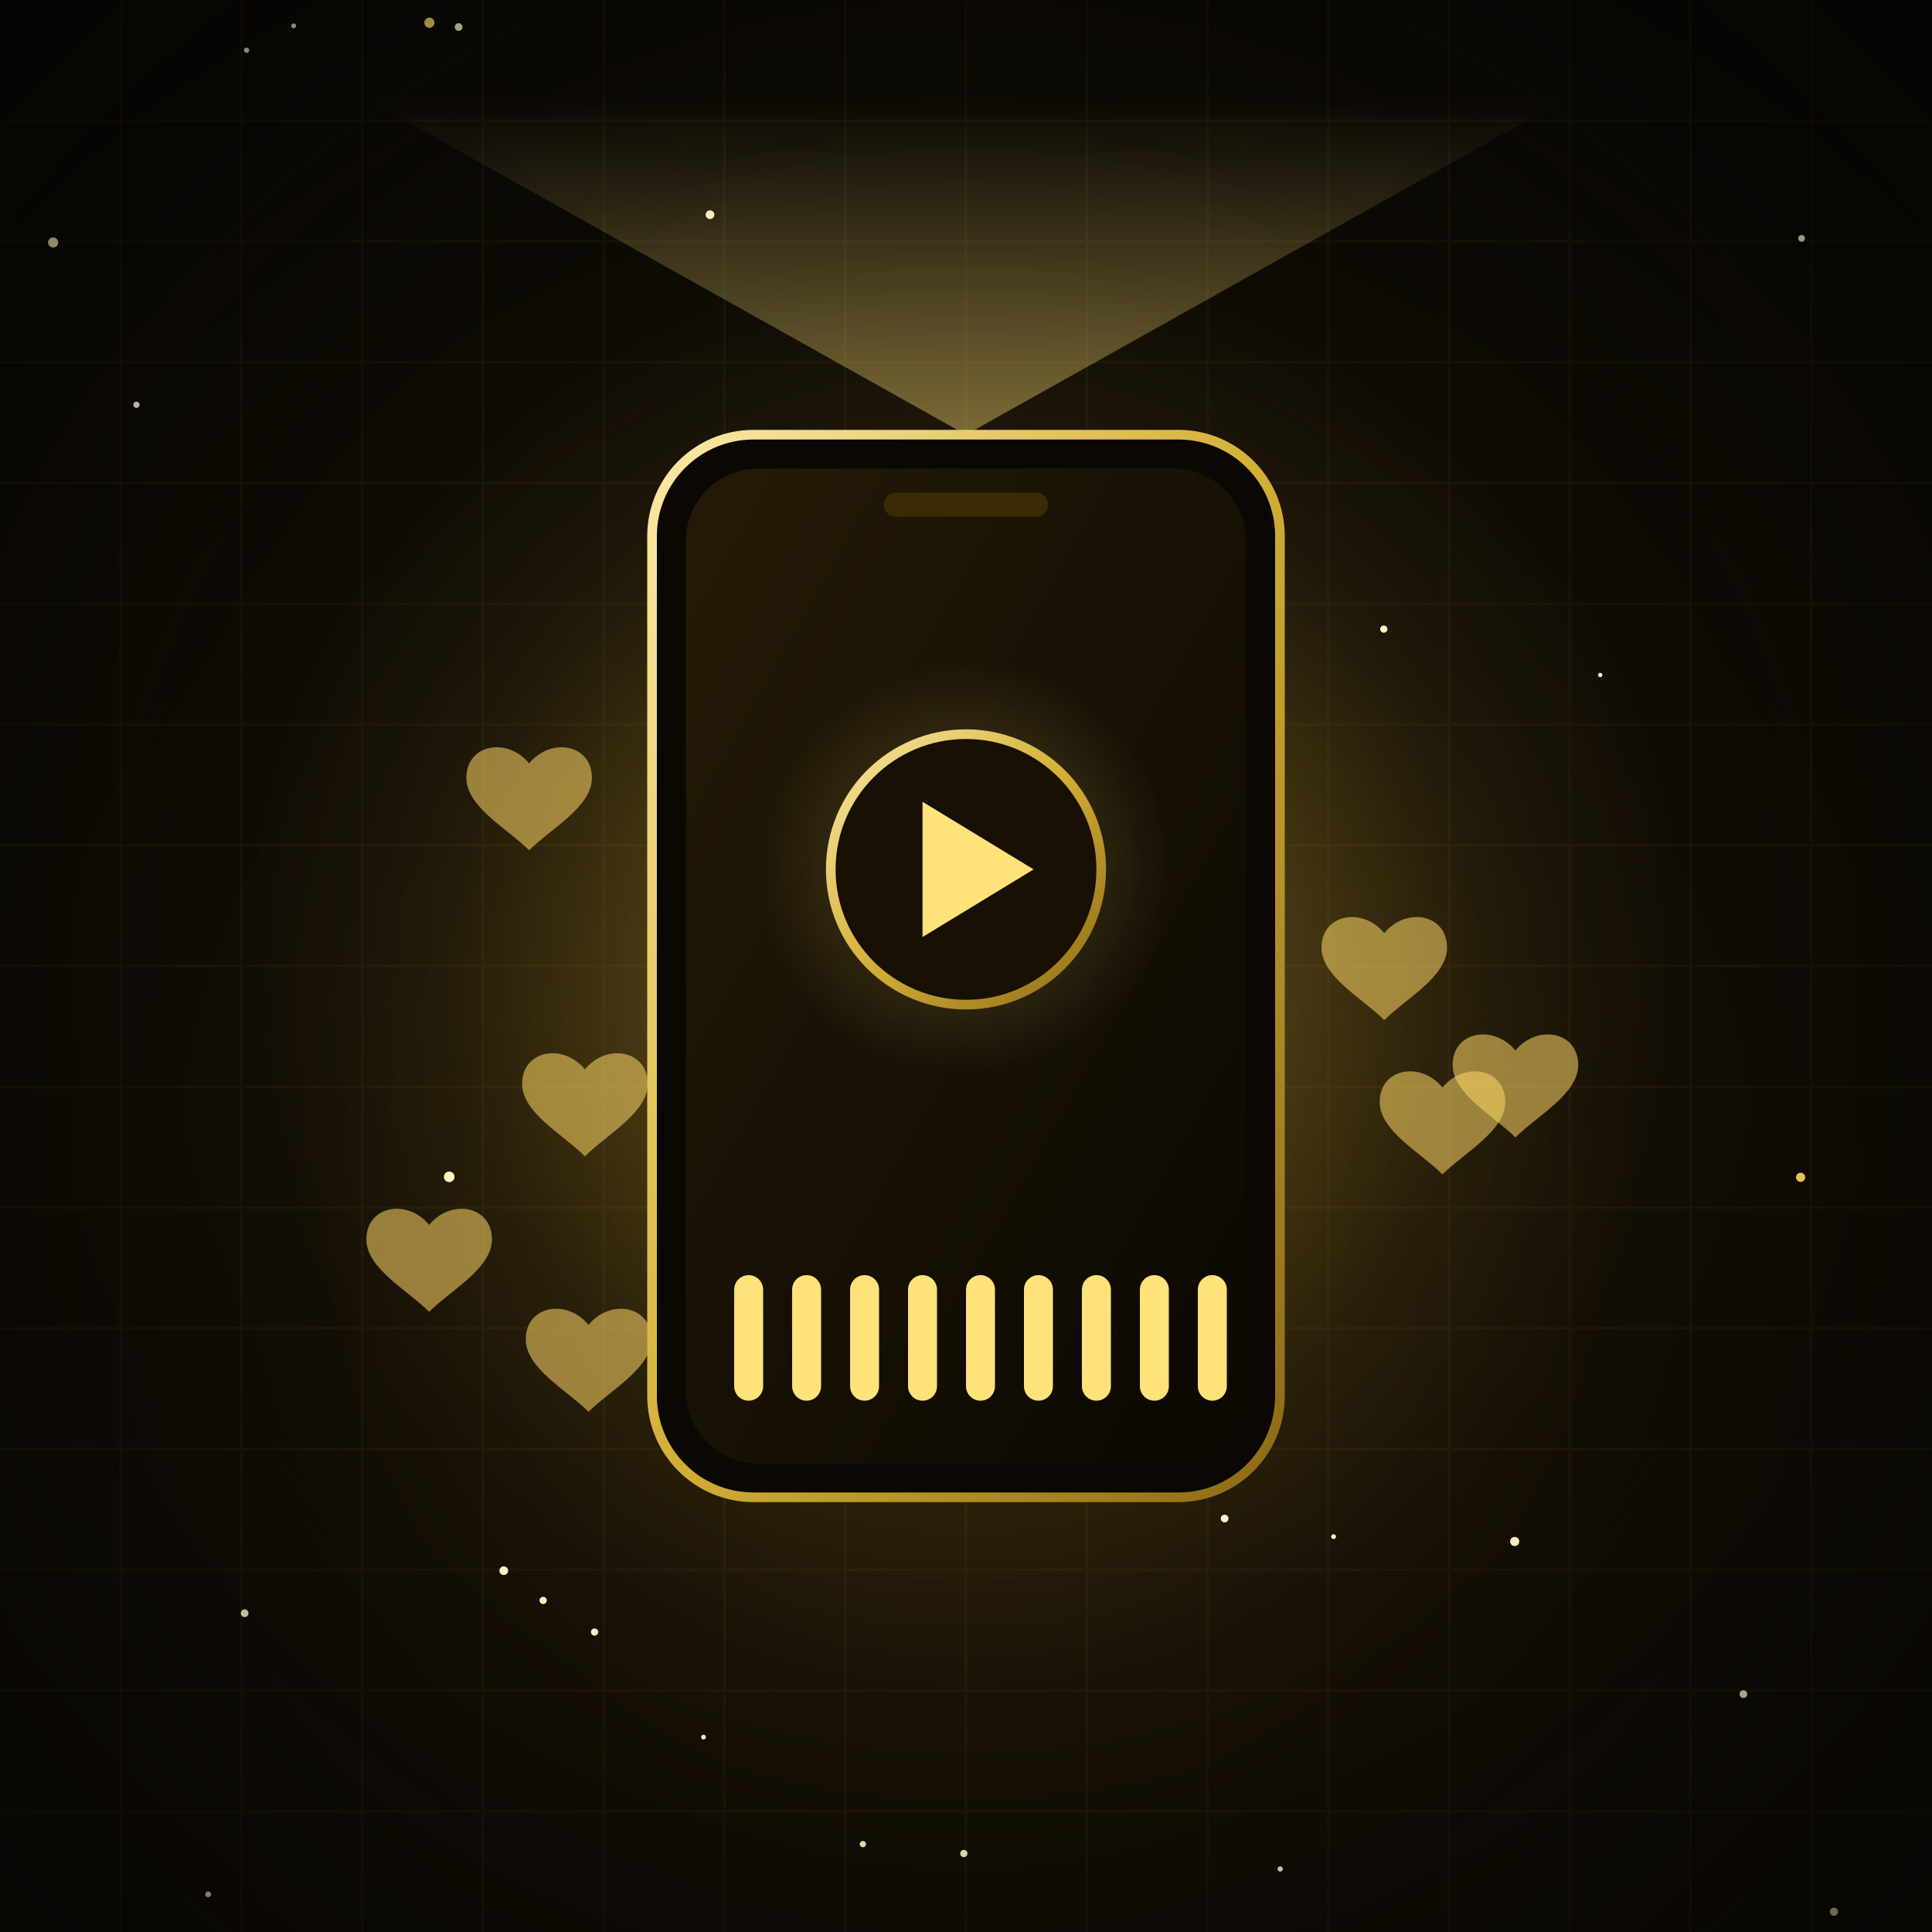
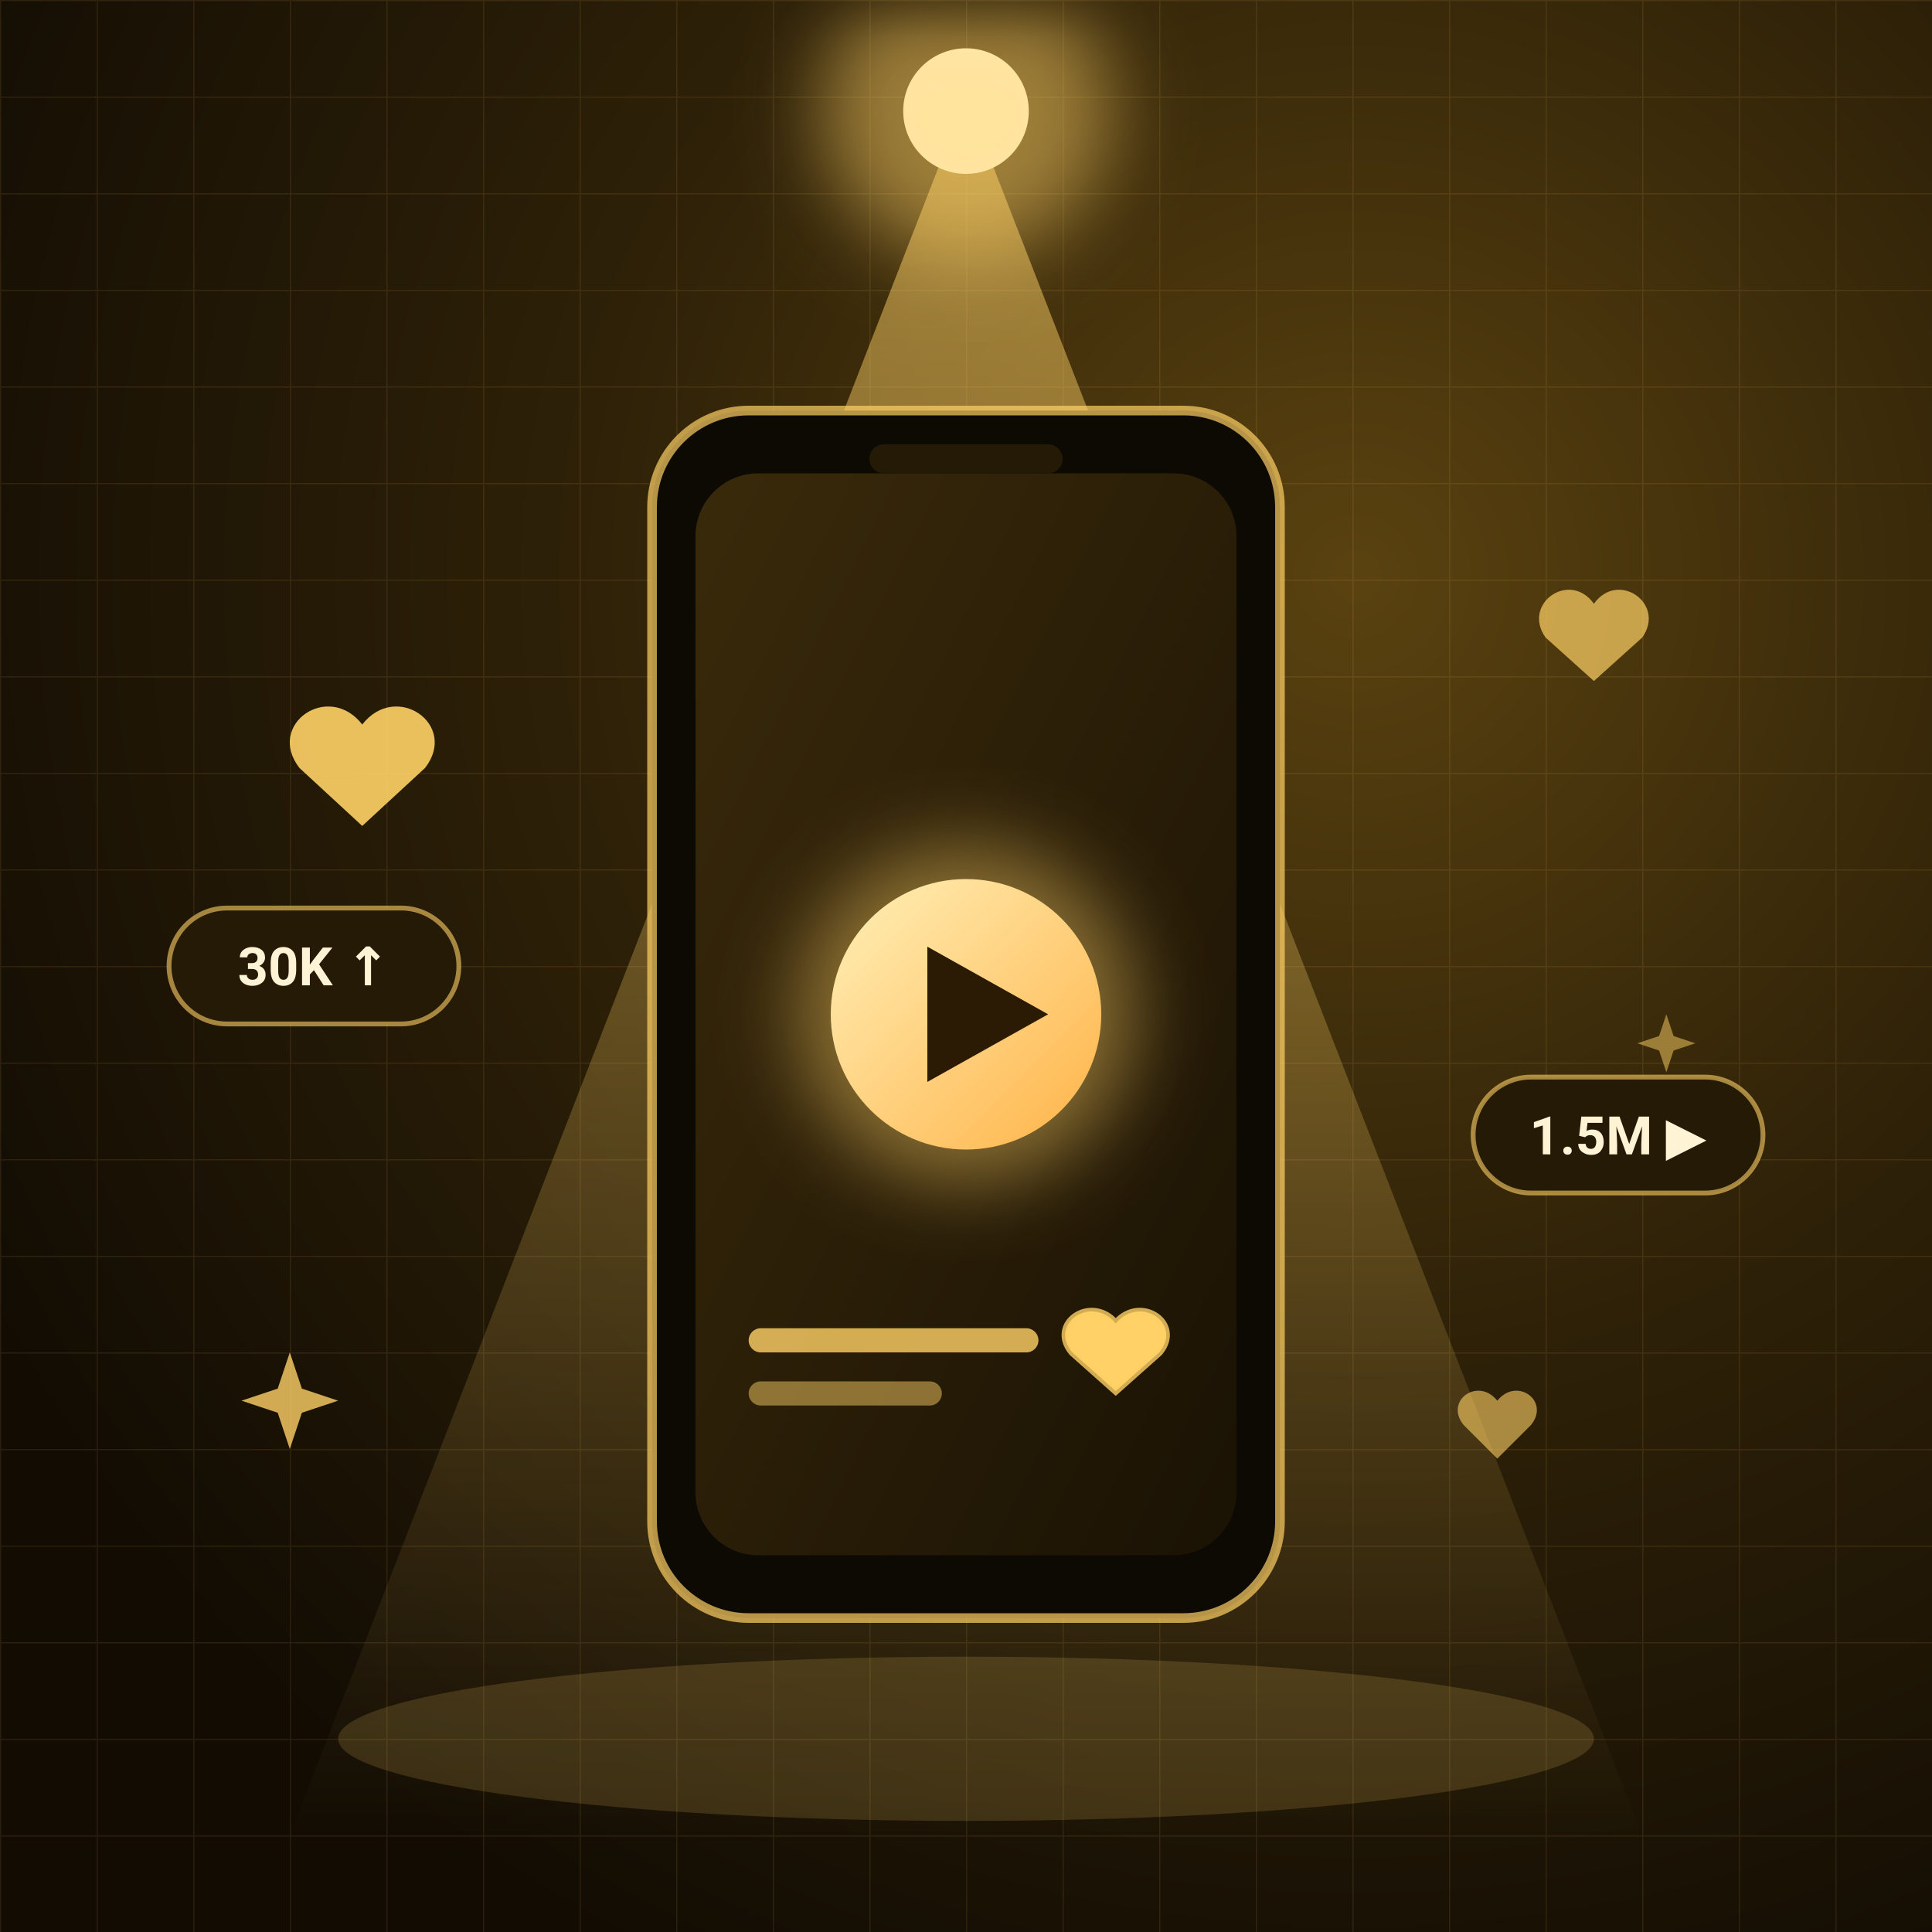
- <svg xmlns="http://www.w3.org/2000/svg" viewBox="0 0 800 800" width="800" height="800" aria-hidden="true">
+ <svg xmlns="http://www.w3.org/2000/svg" viewBox="0 0 800 800" role="img" aria-label="Bölüm 6 — Vitrin">
  <defs>
-     <radialGradient id="bg" cx=".5" cy=".62" r=".78">
-       <stop offset="0" stop-color="#2a1e07" />
-       <stop offset=".45" stop-color="#120d05" />
-       <stop offset="1" stop-color="#060503" />
+     <radialGradient id="bg" cx="70%" cy="30%" r="80%">
+       <stop offset="0" stop-color="#5a4210" />
+       <stop offset=".5" stop-color="#2e2108" />
+       <stop offset="1" stop-color="#120c03" />
    </radialGradient>
-     <radialGradient id="soft">
-       <stop offset="0" stop-color="#fff3c4" stop-opacity=".85" />
-       <stop offset=".5" stop-color="#f5d76e" stop-opacity=".3" />
-       <stop offset="1" stop-color="#f5d76e" stop-opacity="0" />
-     </radialGradient>
-     <radialGradient id="halo">
-       <stop offset="0" stop-color="#fff2c8" stop-opacity=".55" />
-       <stop offset=".35" stop-color="#e9bf48" stop-opacity=".26" />
-       <stop offset=".72" stop-color="#d4af37" stop-opacity=".07" />
-       <stop offset="1" stop-color="#d4af37" stop-opacity="0" />
-     </radialGradient>
-     <radialGradient id="vig" cx=".5" cy=".5" r=".72">
-       <stop offset=".55" stop-color="#060503" stop-opacity="0" />
-       <stop offset="1" stop-color="#060503" stop-opacity=".72" />
-     </radialGradient>
-     <linearGradient id="gold" x1="0" y1="0" x2="1" y2="1">
-       <stop offset="0" stop-color="#fbe9a6" />
-       <stop offset=".5" stop-color="#d4af37" />
-       <stop offset="1" stop-color="#8c6a14" />
+     <linearGradient id="beam" x1="0" y1="0" x2="0" y2="1">
+       <stop offset="0" stop-color="#ffd166" stop-opacity=".55" />
+       <stop offset="1" stop-color="#ffd166" stop-opacity="0" />
    </linearGradient>
-     <linearGradient id="floor" x1="0" y1="0" x2="0" y2="1">
-       <stop offset="0" stop-color="#d4af37" stop-opacity="0" />
-       <stop offset="1" stop-color="#d4af37" stop-opacity=".16" />
+     <linearGradient id="screen" x1="0" y1="0" x2="1" y2="1">
+       <stop offset="0" stop-color="#3a2a0b" />
+       <stop offset="1" stop-color="#1a1204" />
    </linearGradient>
-     <linearGradient id="beam" x1="0" y1="1" x2="0" y2="0">
-       <stop offset="0" stop-color="#ffe27a" stop-opacity=".42" />
-       <stop offset="1" stop-color="#ffe27a" stop-opacity="0" />
+     <linearGradient id="play" x1="0" y1="0" x2="1" y2="1">
+       <stop offset="0" stop-color="#fff0b8" />
+       <stop offset="1" stop-color="#ffb347" />
    </linearGradient>
-     <linearGradient id="scr" x1="0" y1="0" x2="1" y2="1">
-       <stop offset="0" stop-color="#241a06" />
-       <stop offset="1" stop-color="#0b0803" />
-     </linearGradient>
+     <filter id="glow" x="-50%" y="-50%" width="200%" height="200%">
+       <feGaussianBlur stdDeviation="16" />
+     </filter>
+     <pattern id="grid" width="40" height="40" patternUnits="userSpaceOnUse">
+       <path d="M40 0H0V40" fill="none" stroke="#ffd166" stroke-opacity=".1" />
+     </pattern>
  </defs>
-   <style>
- .tw{animation:tw 3s ease-in-out infinite alternate}
- .breathe{transform-box:fill-box;transform-origin:center;animation:breathe 5s ease-in-out infinite alternate}
- @keyframes tw{from{opacity:.18}to{opacity:1}}
- @keyframes breathe{from{opacity:.72;transform:scale(.96)}to{opacity:1;transform:scale(1.05)}}
- .bar{transform-box:fill-box;transform-origin:center bottom;animation-name:bar;animation-timing-function:ease-in-out;animation-iteration-count:infinite;animation-direction:alternate}
- .rise{animation-name:rise;animation-timing-function:ease-out;animation-iteration-count:infinite}
- .play{transform-box:fill-box;transform-origin:center;animation:play 3.2s ease-in-out infinite}
- @keyframes bar{from{transform:scaleY(.3)}to{transform:scaleY(1)}}
- @keyframes rise{0%{transform:translateY(90px) scale(.6);opacity:0}18%{opacity:.85}100%{transform:translateY(-240px) scale(1.1);opacity:0}}
- @keyframes play{0%,100%{transform:scale(1)}50%{transform:scale(1.09)}}</style>
  <rect width="800" height="800" fill="url(#bg)" />
-   <g fill="none" stroke="#d4af37" stroke-width="1" opacity=".05">
-     <path d="M50 0V800" />
-     <path d="M100 0V800" />
-     <path d="M150 0V800" />
-     <path d="M200 0V800" />
-     <path d="M250 0V800" />
-     <path d="M300 0V800" />
-     <path d="M350 0V800" />
-     <path d="M400 0V800" />
-     <path d="M450 0V800" />
-     <path d="M500 0V800" />
-     <path d="M550 0V800" />
-     <path d="M600 0V800" />
-     <path d="M650 0V800" />
-     <path d="M700 0V800" />
-     <path d="M750 0V800" />
-     <path d="M0 50H800" />
-     <path d="M0 100H800" />
-     <path d="M0 150H800" />
-     <path d="M0 200H800" />
-     <path d="M0 250H800" />
-     <path d="M0 300H800" />
-     <path d="M0 350H800" />
-     <path d="M0 400H800" />
-     <path d="M0 450H800" />
-     <path d="M0 500H800" />
-     <path d="M0 550H800" />
-     <path d="M0 600H800" />
-     <path d="M0 650H800" />
-     <path d="M0 700H800" />
-     <path d="M0 750H800" />
+   <rect width="800" height="800" fill="url(#grid)" />
+   <path d="M400 40 L120 760 H680 Z" fill="url(#beam)" />
+   <circle cx="400" cy="46" r="26" fill="#fff6d6" />
+   <circle cx="400" cy="46" r="60" fill="#ffd166" opacity=".5" filter="url(#glow)" />
+   <ellipse cx="400" cy="720" rx="260" ry="34" fill="#ffd166" opacity=".16" />
+   <g transform="translate(400 420)">
+     <rect x="-130" y="-250" width="260" height="500" rx="40" fill="#0d0903" stroke="#ffd166" stroke-opacity=".7" stroke-width="4" />
+     <rect x="-112" y="-224" width="224" height="448" rx="26" fill="url(#screen)" />
+     <rect x="-40" y="-236" width="80" height="12" rx="6" fill="#241a06" />
+     <circle r="70" fill="#ffd166" opacity=".45" filter="url(#glow)" />
+     <circle r="56" fill="url(#play)" />
+     <path d="M-16 -28 L34 0 L-16 28 Z" fill="#2b1a04" />
+     <g fill="#ffd166" opacity=".8">
+       <rect x="-90" y="130" width="120" height="10" rx="5" />
+       <rect x="-90" y="152" width="80" height="10" rx="5" opacity=".6" />
+     </g>
+     <g fill="none" stroke="#ffd166" stroke-width="3" stroke-opacity=".8">
+       <path d="M62 128 c-10 -12 -28 0 -18 12 l18 16 18 -16 c10 -12 -8 -24 -18 -12z" fill="#ffd166" />
+     </g>
  </g>
-   <path d="M400 180L150 40L650 40Z" fill="url(#beam)" />
-   <g transform="translate(400 400)">
-     <circle class="breathe" r="300" fill="url(#halo)" />
+   <g fill="#ffd166">
+     <path d="M150 300 c-14 -18 -40 0 -26 18 l26 24 26 -24 c14 -18 -12 -36 -26 -18z" opacity=".9" />
+     <path d="M660 250 c-10 -14 -30 0 -20 14 l20 18 20 -18 c10 -14 -10 -28 -20 -14z" opacity=".7" />
+     <path d="M620 580 c-8 -10 -22 0 -14 10 l14 14 14 -14 c8 -10 -6 -20 -14 -10z" opacity=".6" />
+     <path d="M120 560 l5 15 15 5 -15 5 -5 15 -5 -15 -15 -5 15 -5z" opacity=".8" />
+     <path d="M690 420 l3 9 9 3 -9 3 -3 9 -3 -9 -9 -3 9 -3z" opacity=".5" />
  </g>
-   <g transform="translate(242.2 442.8)">
-     <path class="rise" d="M0 0c-9-11-26-8-26 6 0 12 17 21 26 30 9-9 26-18 26-30 0-14-17-17-26-6Z" fill="#ffd766" opacity=".55" style="animation-duration:5.5s;animation-delay:-0s" />
+   <g fill="#fff3d6" font-family="ui-sans-serif, system-ui, Segoe UI, Roboto, sans-serif" font-weight="700" font-size="22">
+     <g transform="translate(130 400)">
+       <rect x="-60" y="-24" width="120" height="48" rx="24" fill="#241a06" stroke="#ffd166" stroke-opacity=".6" stroke-width="2" />
+       <text text-anchor="middle" y="8">30K ↑</text>
+     </g>
+     <g transform="translate(670 470)">
+       <rect x="-60" y="-24" width="120" height="48" rx="24" fill="#241a06" stroke="#ffd166" stroke-opacity=".6" stroke-width="2" />
+       <text text-anchor="middle" y="8">1.5M ▶</text>
+     </g>
  </g>
-   <g transform="translate(573.2 386.4)">
-     <path class="rise" d="M0 0c-9-11-26-8-26 6 0 12 17 21 26 30 9-9 26-18 26-30 0-14-17-17-26-6Z" fill="#ffd766" opacity=".55" style="animation-duration:4.6s;animation-delay:-0.3s" />
-   </g>
-   <g transform="translate(219.1 316.1)">
-     <path class="rise" d="M0 0c-9-11-26-8-26 6 0 12 17 21 26 30 9-9 26-18 26-30 0-14-17-17-26-6Z" fill="#ffd766" opacity=".55" style="animation-duration:5.2s;animation-delay:-4.8s" />
-   </g>
-   <g transform="translate(627.5 435)">
-     <path class="rise" d="M0 0c-9-11-26-8-26 6 0 12 17 21 26 30 9-9 26-18 26-30 0-14-17-17-26-6Z" fill="#ffd766" opacity=".55" style="animation-duration:4.6s;animation-delay:-3.3s" />
-   </g>
-   <g transform="translate(243.7 548.6)">
-     <path class="rise" d="M0 0c-9-11-26-8-26 6 0 12 17 21 26 30 9-9 26-18 26-30 0-14-17-17-26-6Z" fill="#ffd766" opacity=".55" style="animation-duration:5.3s;animation-delay:-4s" />
-   </g>
-   <g transform="translate(597.3 450.3)">
-     <path class="rise" d="M0 0c-9-11-26-8-26 6 0 12 17 21 26 30 9-9 26-18 26-30 0-14-17-17-26-6Z" fill="#ffd766" opacity=".55" style="animation-duration:4.6s;animation-delay:-2s" />
-   </g>
-   <g transform="translate(177.7 507.2)">
-     <path class="rise" d="M0 0c-9-11-26-8-26 6 0 12 17 21 26 30 9-9 26-18 26-30 0-14-17-17-26-6Z" fill="#ffd766" opacity=".55" style="animation-duration:4.7s;animation-delay:-3.5s" />
-   </g>
-   <g>
-     <rect x="270" y="180" width="260" height="440" rx="42" fill="#0b0803" stroke="url(#gold)" stroke-width="4" />
-     <rect x="284" y="194" width="232" height="412" rx="30" fill="url(#scr)" />
-     <rect x="366" y="204" width="68" height="10" rx="5" fill="#3a2a06" />
-     <circle cx="400" cy="360" r="86" fill="url(#soft)" opacity=".45" />
-     <g class="play">
-       <circle cx="400" cy="360" r="56" fill="#171003" stroke="url(#gold)" stroke-width="4" />
-       <path d="M382 332l46 28-46 28Z" fill="#ffe27a" />
-     </g>
-     <rect class="bar" x="304" y="528" width="12" height="52" rx="6" fill="#ffe27a" style="animation-duration:1.4s;animation-delay:-0.8s" />
-     <rect class="bar" x="328" y="528" width="12" height="52" rx="6" fill="#ffe27a" style="animation-duration:1.4s;animation-delay:-1.3s" />
-     <rect class="bar" x="352" y="528" width="12" height="52" rx="6" fill="#ffe27a" style="animation-duration:1.7s;animation-delay:-0.2s" />
-     <rect class="bar" x="376" y="528" width="12" height="52" rx="6" fill="#ffe27a" style="animation-duration:1.3s;animation-delay:-0.9s" />
-     <rect class="bar" x="400" y="528" width="12" height="52" rx="6" fill="#ffe27a" style="animation-duration:1.6s;animation-delay:-0.3s" />
-     <rect class="bar" x="424" y="528" width="12" height="52" rx="6" fill="#ffe27a" style="animation-duration:1.1s;animation-delay:-1s" />
-     <rect class="bar" x="448" y="528" width="12" height="52" rx="6" fill="#ffe27a" style="animation-duration:1.1s;animation-delay:-0.8s" />
-     <rect class="bar" x="472" y="528" width="12" height="52" rx="6" fill="#ffe27a" style="animation-duration:1.7s;animation-delay:-0.7s" />
-     <rect class="bar" x="496" y="528" width="12" height="52" rx="6" fill="#ffe27a" style="animation-duration:1.4s;animation-delay:-0.7s" />
-   </g>
-   <circle class="tw" cx="745.6" cy="487.5" r="1.9" fill="#ffd766" style="animation-duration:4.6s;animation-delay:-2.7s" />
-   <circle class="tw" cx="101.3" cy="668" r="1.6" fill="#fff3c4" style="animation-duration:4.7s;animation-delay:-2.8s" />
-   <circle class="tw" cx="721.9" cy="701.5" r="1.6" fill="#fff3c4" style="animation-duration:2.3s;animation-delay:-4.4s" />
-   <circle class="tw" cx="186" cy="487.3" r="2.2" fill="#fff3c4" style="animation-duration:4.6s;animation-delay:-2.8s" />
-   <circle class="tw" cx="573" cy="260.5" r="1.5" fill="#fff3c4" style="animation-duration:3.5s;animation-delay:-4.1s" />
-   <circle class="tw" cx="746" cy="98.7" r="1.4" fill="#fff3c4" style="animation-duration:3.2s;animation-delay:-1.6s" />
-   <circle class="tw" cx="121.6" cy="10.7" r="1" fill="#fff3c4" style="animation-duration:2.9s;animation-delay:-1.3s" />
-   <circle class="tw" cx="86.2" cy="784.4" r="1.2" fill="#fff3c4" style="animation-duration:4.5s;animation-delay:-4s" />
-   <circle class="tw" cx="224.9" cy="662.7" r="1.5" fill="#fff3c4" style="animation-duration:4.1s;animation-delay:-1.3s" />
-   <circle class="tw" cx="208.6" cy="650.4" r="1.8" fill="#fff3c4" style="animation-duration:3.3s;animation-delay:-1.2s" />
-   <circle class="tw" cx="662.6" cy="279.5" r="0.9" fill="#fff3c4" style="animation-duration:3.1s;animation-delay:-1.1s" />
-   <circle class="tw" cx="627.2" cy="638.3" r="1.9" fill="#fff3c4" style="animation-duration:2.3s;animation-delay:-2.5s" />
-   <circle class="tw" cx="759.4" cy="791.6" r="1.7" fill="#fff3c4" style="animation-duration:4.6s;animation-delay:-5s" />
-   <circle class="tw" cx="399.1" cy="767.5" r="1.5" fill="#fff3c4" style="animation-duration:5s;animation-delay:-2.9s" />
-   <circle class="tw" cx="530.1" cy="773.9" r="1.1" fill="#fff3c4" style="animation-duration:4s;animation-delay:-3.2s" />
-   <circle class="tw" cx="22" cy="100.4" r="2.1" fill="#fff3c4" style="animation-duration:2.9s;animation-delay:-1.2s" />
-   <circle class="tw" cx="189.9" cy="11.2" r="1.6" fill="#fff3c4" style="animation-duration:4.6s;animation-delay:-1s" />
-   <circle class="tw" cx="507.1" cy="628.8" r="1.6" fill="#fff3c4" style="animation-duration:4.2s;animation-delay:-0.2s" />
-   <circle class="tw" cx="177.8" cy="9.4" r="2.1" fill="#ffd766" style="animation-duration:3.3s;animation-delay:-3.4s" />
-   <circle class="tw" cx="246.2" cy="675.8" r="1.5" fill="#fff3c4" style="animation-duration:3.9s;animation-delay:-2s" />
-   <circle class="tw" cx="56.5" cy="167.6" r="1.3" fill="#fff3c4" style="animation-duration:3.8s;animation-delay:-1.2s" />
-   <circle class="tw" cx="102.1" cy="20.8" r="1.1" fill="#fff3c4" style="animation-duration:3.1s;animation-delay:-4.2s" />
-   <circle class="tw" cx="294" cy="88.9" r="1.8" fill="#fff3c4" style="animation-duration:2.6s;animation-delay:-4.5s" />
-   <circle class="tw" cx="357.3" cy="763.6" r="1.3" fill="#fff3c4" style="animation-duration:3.4s;animation-delay:-2.1s" />
-   <circle class="tw" cx="291.3" cy="719.3" r="1" fill="#fff3c4" style="animation-duration:3.2s;animation-delay:-0.1s" />
-   <circle class="tw" cx="552.2" cy="636.3" r="1" fill="#fff3c4" style="animation-duration:5s;animation-delay:-2.9s" />
-   <rect width="800" height="800" fill="url(#vig)" />
</svg>
